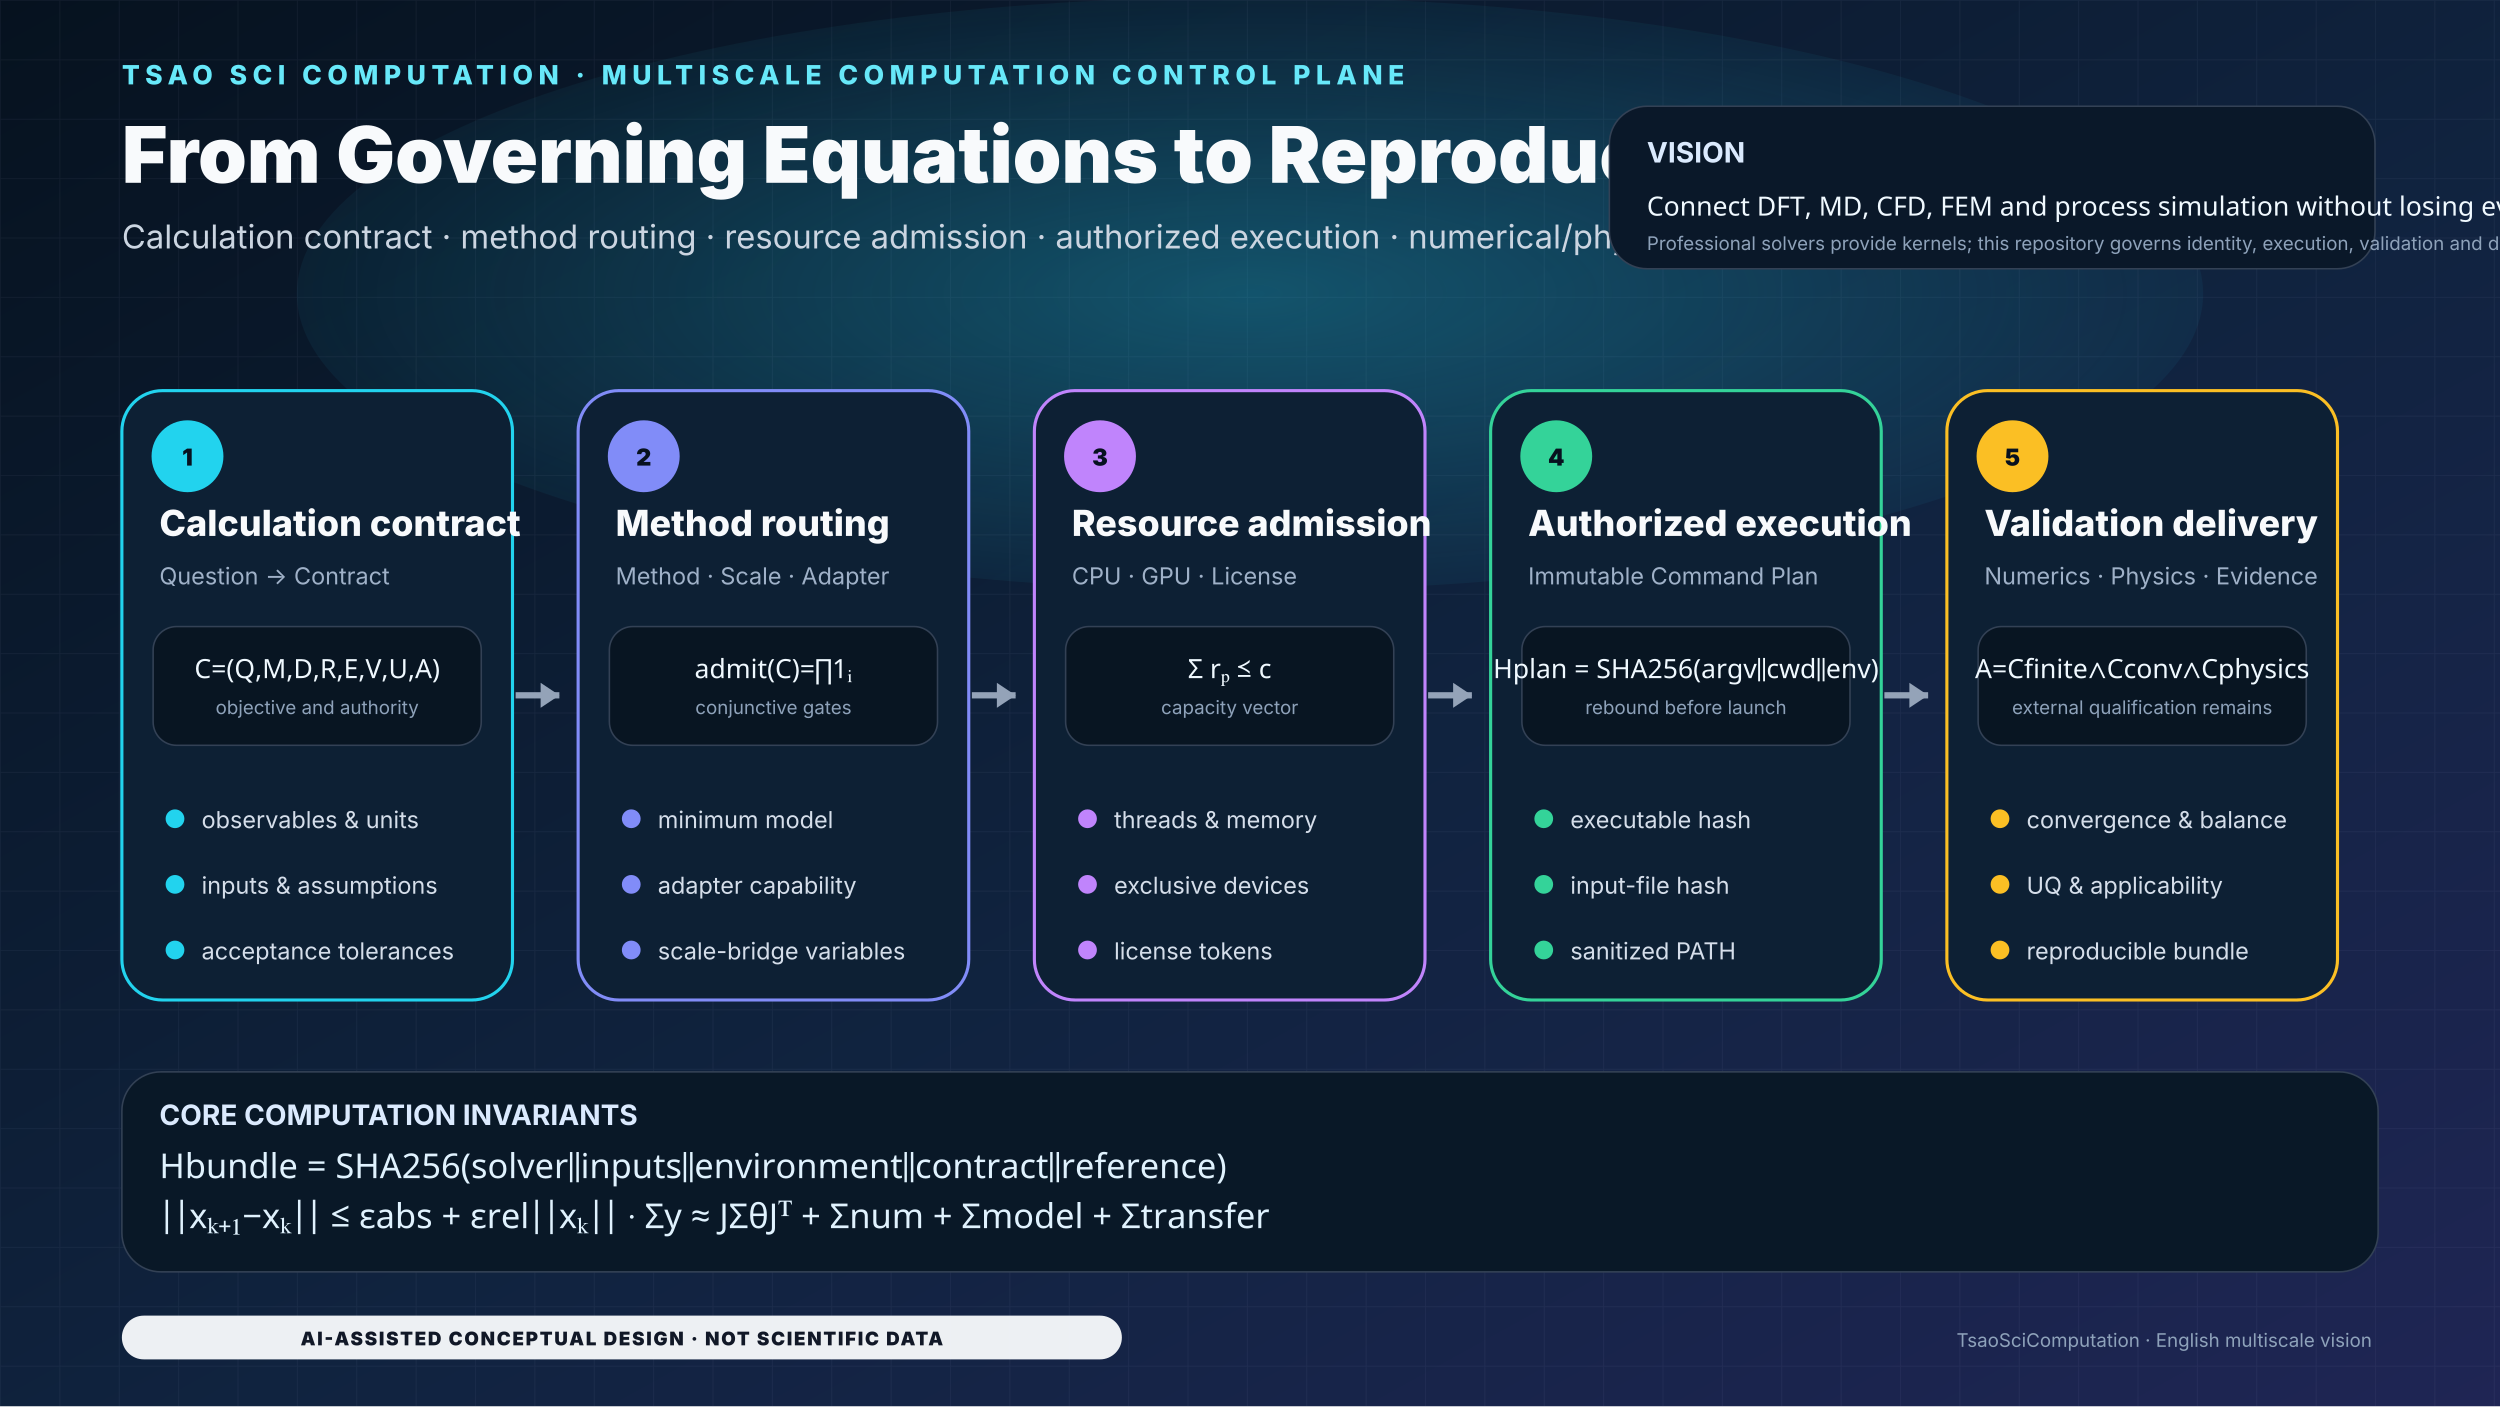
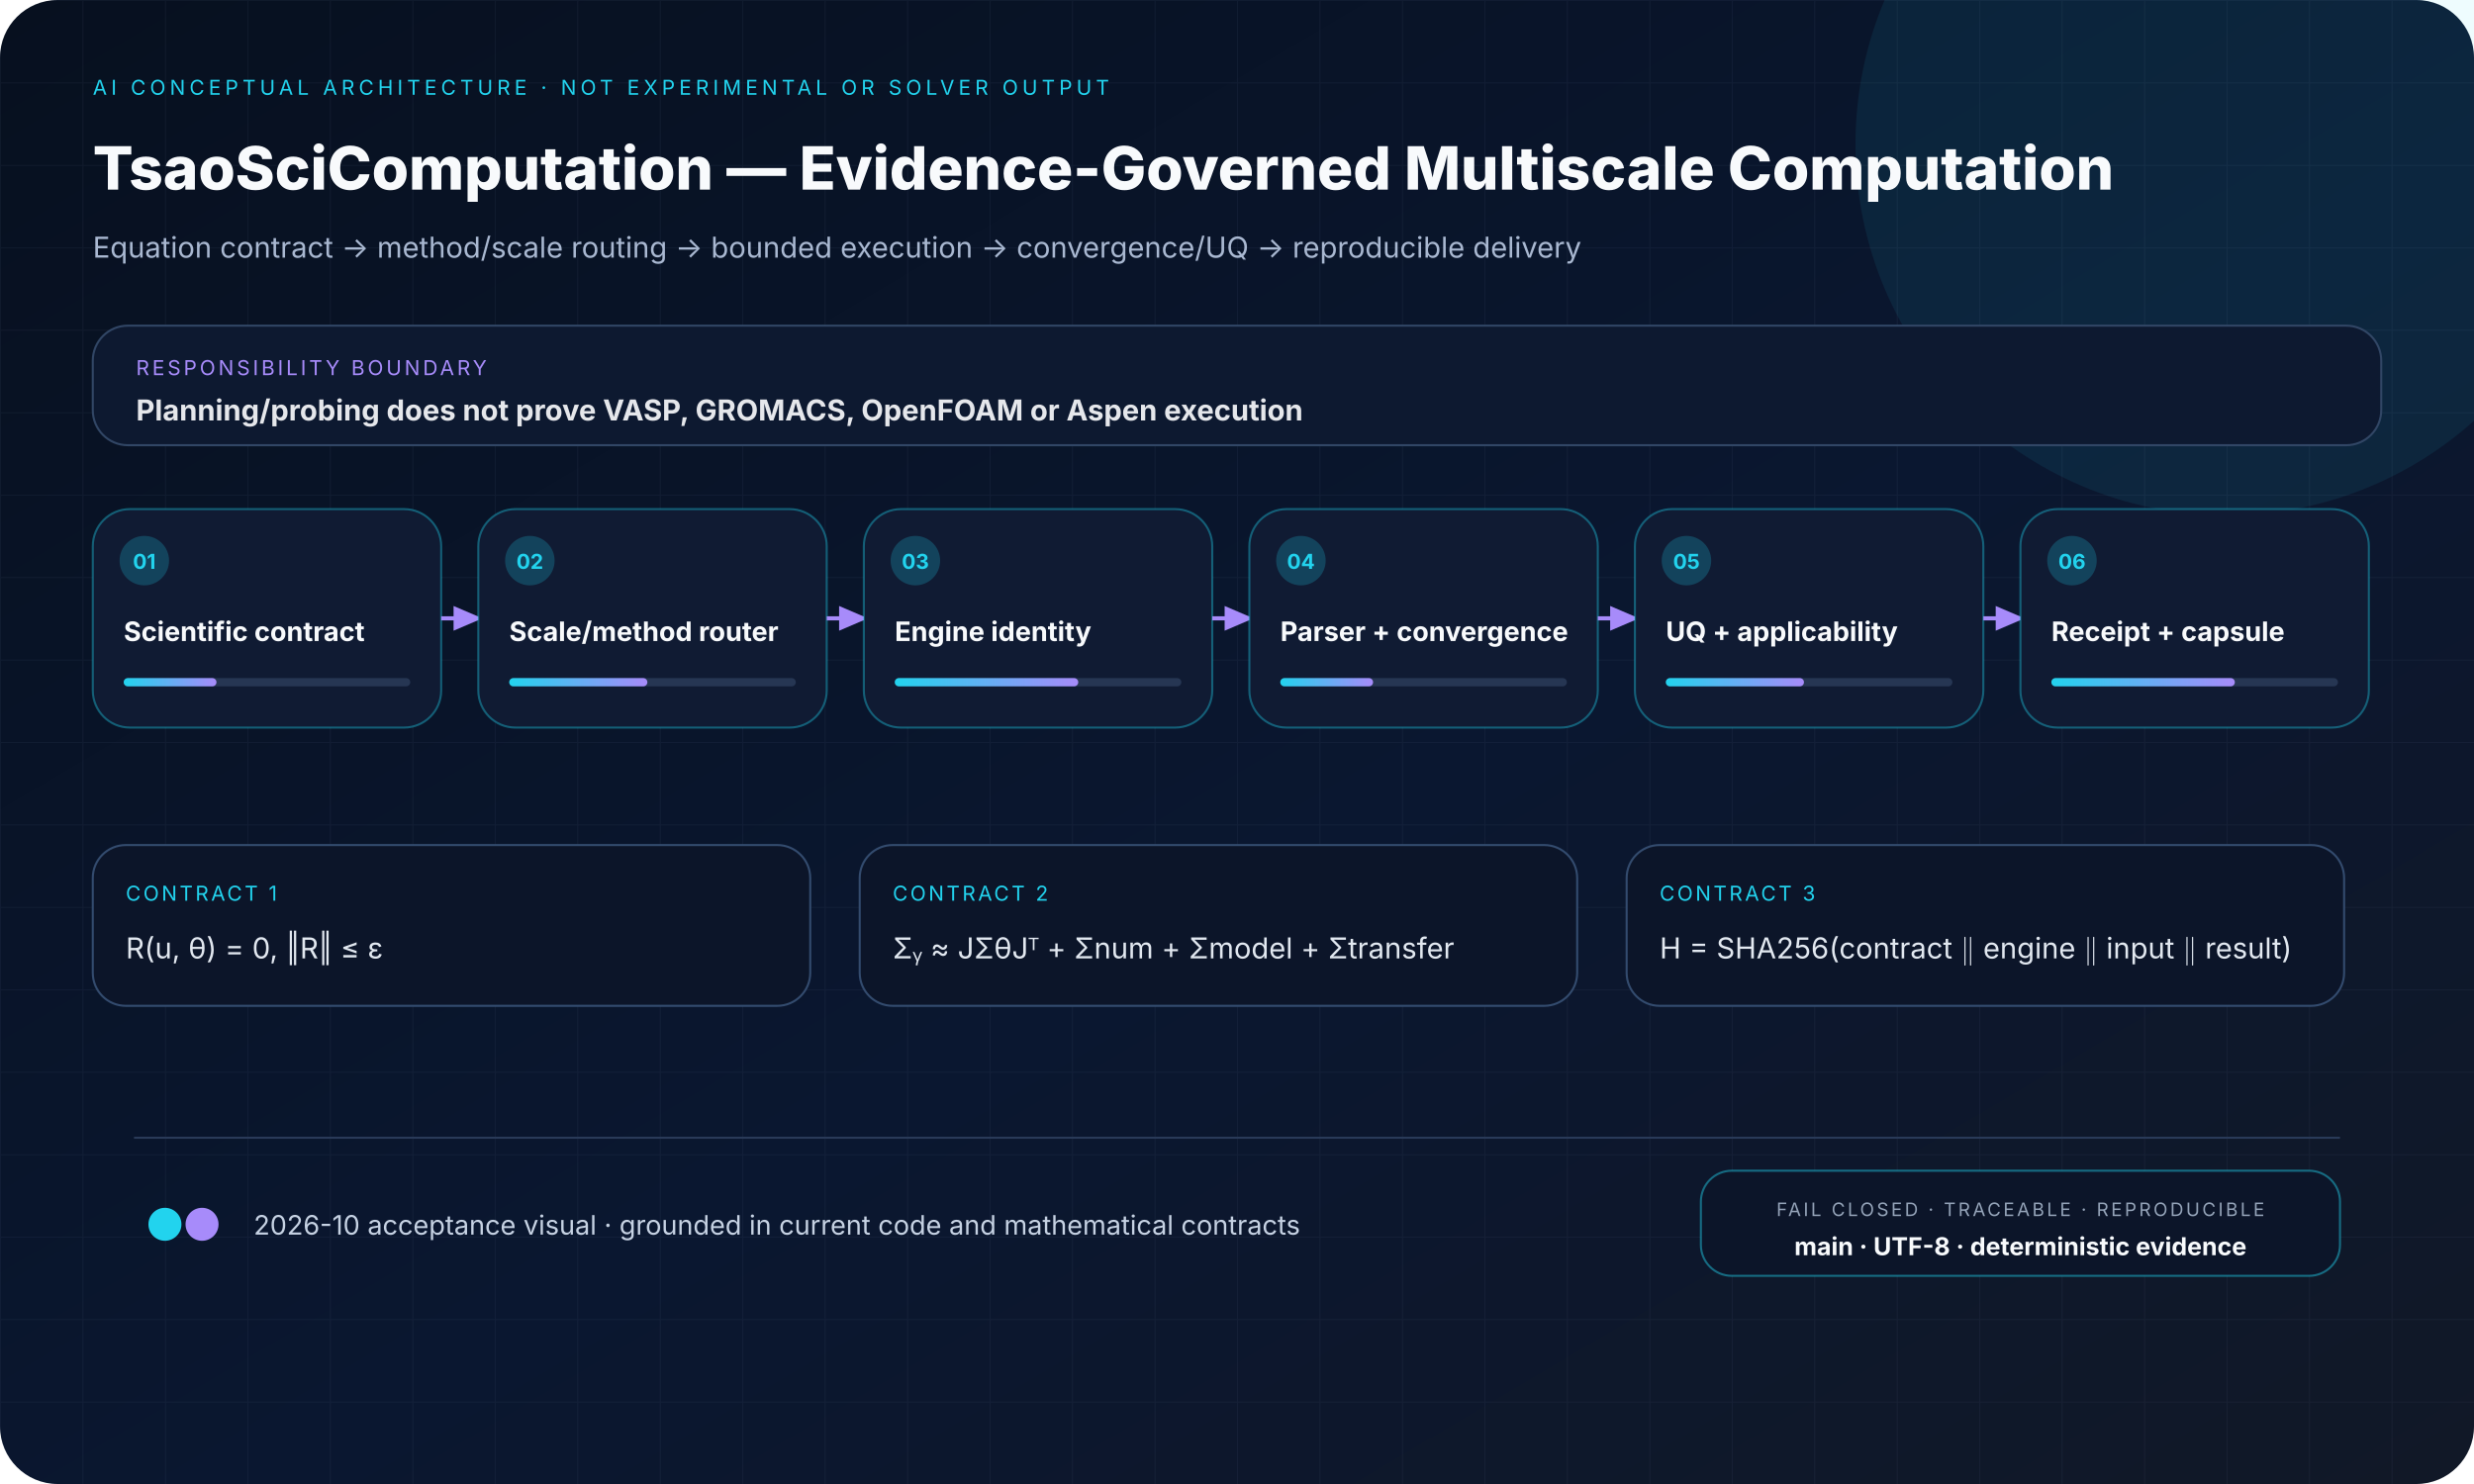
- <svg xmlns="http://www.w3.org/2000/svg" viewBox="0 0 1600 900" role="img" aria-labelledby="title desc">
+ <svg xmlns="http://www.w3.org/2000/svg" width="1200" height="720" viewBox="0 0 1200 720" role="img" aria-labelledby="t d">
  <defs>
-     <linearGradient id="bg" x1="0" y1="0" x2="1" y2="1">
-       <stop offset="0" stop-color="#06121f" />
-       <stop offset="0.55" stop-color="#10233f" />
-       <stop offset="1" stop-color="#1f2554" />
+     <linearGradient id="bg" x2="1" y2="1">
+       <stop stop-color="#07101f" />
+       <stop offset=".55" stop-color="#0a1730" />
+       <stop offset="1" stop-color="#111827" />
    </linearGradient>
-     <radialGradient id="halo" cx="50%" cy="50%" r="60%">
-       <stop offset="0" stop-color="#22d3ee" stop-opacity=".30" />
-       <stop offset="1" stop-color="#22d3ee" stop-opacity="0" />
-     </radialGradient>
-     <pattern id="grid" width="38" height="38" patternUnits="userSpaceOnUse">
-       <path d="M38 0H0V38" fill="none" stroke="#dbeafe" stroke-opacity=".055" />
+     <linearGradient id="f">
+       <stop stop-color="#22D3EE" />
+       <stop offset="1" stop-color="#A78BFA" />
+     </linearGradient>
+     <pattern id="g" width="40" height="40" patternUnits="userSpaceOnUse">
+       <path d="M40 0H0V40" fill="none" stroke="#6f83a5" opacity=".08" />
    </pattern>
-     <style>
-     text{font-family:Inter,'Noto Sans SC','Noto Sans CJK SC','Microsoft YaHei','PingFang SC','WenQuanYi Micro Hei','Segoe UI',Arial,sans-serif}
-     .eyebrow{font-size:17px;letter-spacing:3.5px;font-weight:800;fill:#67e8f9}
-     .title{font-size:50px;font-weight:850;fill:#f8fafc}
-     .subtitle{font-size:21px;fill:#cbd5e1}
-     .vision{font-size:18px;font-weight:700;fill:#dbeafe}
-     .card-title{font-size:23px;font-weight:800;fill:#f8fafc}
-     .card-sub{font-size:15px;fill:#9fb1c8}
-     .body{font-size:15px;fill:#d5deea}
-     .micro{font-size:12px;fill:#8ea2ba}
-     .step{font-size:15px;font-weight:900;fill:#07111f}
-     .formula{font-family:'STIX Two Math','Cambria Math','Noto Sans Math','Noto Sans SC',serif;font-size:22px;fill:#e0f2fe}
-     .formula-small{font-family:'STIX Two Math','Cambria Math','Noto Sans Math','Noto Sans SC',serif;font-size:17px;fill:#f0f9ff}
-     .disclaimer{font-size:12px;font-weight:850;letter-spacing:1.1px;fill:#111827}
-   </style>
+     <marker id="a" markerWidth="8" markerHeight="8" refX="6" refY="3" orient="auto">
+       <path d="M0 0v6l7-3z" fill="#A78BFA" />
+     </marker>
  </defs>
-   <rect width="1600" height="900" fill="url(#bg)" />
-   <rect width="1600" height="900" fill="url(#grid)" />
-   <ellipse cx="800" cy="188" rx="610" ry="190" fill="url(#halo)" />
-   <g transform="translate(78 54)">
-     <text class="eyebrow">TSAO SCI COMPUTATION · MULTISCALE COMPUTATION CONTROL PLANE</text>
-     <text class="title" y="63">From Governing Equations to Reproducible Computation</text>
-     <text class="subtitle" y="105">Calculation contract · method routing · resource admission · authorized execution · numerical/physical acceptance</text>
+   <style>text{font-family:'Inter','Segoe UI','Noto Sans',sans-serif}.c{fill:#101b33;stroke:#22D3EE;stroke-opacity:.38}.e{fill:#0c1529;stroke:#334b6e}.n{font-size:10px;font-weight:700;fill:#22D3EE}.m{font-size:13px;font-weight:700;fill:#f8fafc}.k{font-size:10px;letter-spacing:1.2px;fill:#22D3EE}.q{font:14px 'Cambria Math','STIX Two Math','Inter','Segoe UI','Noto Sans',sans-serif;fill:#e2e8f0}</style>
+   <rect width="1200" height="720" rx="28" fill="url(#bg)" />
+   <rect width="1200" height="720" rx="28" fill="url(#g)" />
+   <circle cx="1080" cy="70" r="180" fill="#22D3EE" opacity=".08" />
+   <text x="45" y="46" font-size="10" letter-spacing="2" fill="#22D3EE">AI CONCEPTUAL ARCHITECTURE · NOT EXPERIMENTAL OR SOLVER OUTPUT</text>
+   <text x="45" y="92" font-size="29" font-weight="800" fill="#f8fafc">TsaoSciComputation — Evidence-Governed Multiscale Computation</text>
+   <text x="45" y="125" font-size="14" fill="#a9b8d1">Equation contract → method/scale routing → bounded execution → convergence/UQ → reproducible delivery</text>
+   <rect x="45" y="158" width="1110" height="58" rx="17" fill="#0d1930" stroke="#314665" />
+   <text x="66" y="182" font-size="10" letter-spacing="1.4" fill="#A78BFA">RESPONSIBILITY BOUNDARY</text>
+   <text x="66" y="204" font-size="14" font-weight="650" fill="#e5e7eb">Planning/probing does not prove VASP, GROMACS, OpenFOAM or Aspen execution</text>
+   <g transform="translate(45 247)">
+     <rect class="c" width="169" height="106" rx="18" />
+     <circle cx="25" cy="25" r="12" fill="#22D3EE" opacity=".22" />
+     <text x="25" y="29" text-anchor="middle" class="n">01</text>
+     <text x="15" y="64" class="m">Scientific contract</text>
+     <rect x="15" y="82" width="139" height="4" rx="2" fill="#263653" />
+     <rect x="15" y="82" width="45" height="4" rx="2" fill="url(#f)" />
  </g>
-   <g transform="translate(1030 68)">
-     <rect width="490" height="104" rx="24" fill="#0a1829" stroke="#334155" />
-     <text x="24" y="36" class="vision">VISION</text>
-     <text x="24" y="70" class="formula-small">Connect DFT, MD, CFD, FEM and process simulation without losing evidence or scale boundaries</text>
-     <text x="24" y="92" class="micro">Professional solvers provide kernels; this repository governs identity, execution, validation and delivery.</text>
+   <path d="M 214 300h18" stroke="#A78BFA" stroke-width="2" marker-end="url(#a)" />
+   <g transform="translate(232 247)">
+     <rect class="c" width="169" height="106" rx="18" />
+     <circle cx="25" cy="25" r="12" fill="#22D3EE" opacity=".22" />
+     <text x="25" y="29" text-anchor="middle" class="n">02</text>
+     <text x="15" y="64" class="m">Scale/method router</text>
+     <rect x="15" y="82" width="139" height="4" rx="2" fill="#263653" />
+     <rect x="15" y="82" width="67" height="4" rx="2" fill="url(#f)" />
  </g>
-   <g transform="translate(78 250)">
-     <rect width="250" height="390" rx="26" fill="#0d2034" stroke="#22d3ee" stroke-width="2" />
-     <circle cx="42" cy="42" r="23" fill="#22d3ee" />
-     <text x="42" y="48" text-anchor="middle" class="step">1</text>
-     <text x="24" y="93" class="card-title">Calculation contract</text>
-     <text x="24" y="124" class="card-sub">Question → Contract</text>
-     <rect x="20" y="151" width="210" height="76" rx="15" fill="#081522" stroke="#334155" />
-     <text x="125" y="184" text-anchor="middle" class="formula-small">C=(Q,M,D,R,E,V,U,A)</text>
-     <text x="125" y="207" text-anchor="middle" class="micro">objective and authority</text>
-     <circle cx="34" cy="274" r="6" fill="#22d3ee" />
-     <text x="51" y="280" class="body">observables &amp; units</text>
-     <circle cx="34" cy="316" r="6" fill="#22d3ee" />
-     <text x="51" y="322" class="body">inputs &amp; assumptions</text>
-     <circle cx="34" cy="358" r="6" fill="#22d3ee" />
-     <text x="51" y="364" class="body">acceptance tolerances</text>
+   <path d="M 401 300h18" stroke="#A78BFA" stroke-width="2" marker-end="url(#a)" />
+   <g transform="translate(419 247)">
+     <rect class="c" width="169" height="106" rx="18" />
+     <circle cx="25" cy="25" r="12" fill="#22D3EE" opacity=".22" />
+     <text x="25" y="29" text-anchor="middle" class="n">03</text>
+     <text x="15" y="64" class="m">Engine identity</text>
+     <rect x="15" y="82" width="139" height="4" rx="2" fill="#263653" />
+     <rect x="15" y="82" width="89" height="4" rx="2" fill="url(#f)" />
  </g>
-   <g transform="translate(370 250)">
-     <rect width="250" height="390" rx="26" fill="#0d2034" stroke="#818cf8" stroke-width="2" />
-     <circle cx="42" cy="42" r="23" fill="#818cf8" />
-     <text x="42" y="48" text-anchor="middle" class="step">2</text>
-     <text x="24" y="93" class="card-title">Method routing</text>
-     <text x="24" y="124" class="card-sub">Method · Scale · Adapter</text>
-     <rect x="20" y="151" width="210" height="76" rx="15" fill="#081522" stroke="#334155" />
-     <text x="125" y="184" text-anchor="middle" class="formula-small">admit(C)=∏1ᵢ</text>
-     <text x="125" y="207" text-anchor="middle" class="micro">conjunctive gates</text>
-     <circle cx="34" cy="274" r="6" fill="#818cf8" />
-     <text x="51" y="280" class="body">minimum model</text>
-     <circle cx="34" cy="316" r="6" fill="#818cf8" />
-     <text x="51" y="322" class="body">adapter capability</text>
-     <circle cx="34" cy="358" r="6" fill="#818cf8" />
-     <text x="51" y="364" class="body">scale-bridge variables</text>
+   <path d="M 588 300h18" stroke="#A78BFA" stroke-width="2" marker-end="url(#a)" />
+   <g transform="translate(606 247)">
+     <rect class="c" width="169" height="106" rx="18" />
+     <circle cx="25" cy="25" r="12" fill="#22D3EE" opacity=".22" />
+     <text x="25" y="29" text-anchor="middle" class="n">04</text>
+     <text x="15" y="64" class="m">Parser + convergence</text>
+     <rect x="15" y="82" width="139" height="4" rx="2" fill="#263653" />
+     <rect x="15" y="82" width="45" height="4" rx="2" fill="url(#f)" />
  </g>
-   <g transform="translate(662 250)">
-     <rect width="250" height="390" rx="26" fill="#0d2034" stroke="#c084fc" stroke-width="2" />
-     <circle cx="42" cy="42" r="23" fill="#c084fc" />
-     <text x="42" y="48" text-anchor="middle" class="step">3</text>
-     <text x="24" y="93" class="card-title">Resource admission</text>
-     <text x="24" y="124" class="card-sub">CPU · GPU · License</text>
-     <rect x="20" y="151" width="210" height="76" rx="15" fill="#081522" stroke="#334155" />
-     <text x="125" y="184" text-anchor="middle" class="formula-small">Σ rₚ ⪯ c</text>
-     <text x="125" y="207" text-anchor="middle" class="micro">capacity vector</text>
-     <circle cx="34" cy="274" r="6" fill="#c084fc" />
-     <text x="51" y="280" class="body">threads &amp; memory</text>
-     <circle cx="34" cy="316" r="6" fill="#c084fc" />
-     <text x="51" y="322" class="body">exclusive devices</text>
-     <circle cx="34" cy="358" r="6" fill="#c084fc" />
-     <text x="51" y="364" class="body">license tokens</text>
+   <path d="M 775 300h18" stroke="#A78BFA" stroke-width="2" marker-end="url(#a)" />
+   <g transform="translate(793 247)">
+     <rect class="c" width="169" height="106" rx="18" />
+     <circle cx="25" cy="25" r="12" fill="#22D3EE" opacity=".22" />
+     <text x="25" y="29" text-anchor="middle" class="n">05</text>
+     <text x="15" y="64" class="m">UQ + applicability</text>
+     <rect x="15" y="82" width="139" height="4" rx="2" fill="#263653" />
+     <rect x="15" y="82" width="67" height="4" rx="2" fill="url(#f)" />
  </g>
-   <g transform="translate(954 250)">
-     <rect width="250" height="390" rx="26" fill="#0d2034" stroke="#34d399" stroke-width="2" />
-     <circle cx="42" cy="42" r="23" fill="#34d399" />
-     <text x="42" y="48" text-anchor="middle" class="step">4</text>
-     <text x="24" y="93" class="card-title">Authorized execution</text>
-     <text x="24" y="124" class="card-sub">Immutable Command Plan</text>
-     <rect x="20" y="151" width="210" height="76" rx="15" fill="#081522" stroke="#334155" />
-     <text x="125" y="184" text-anchor="middle" class="formula-small">Hplan = SHA256(argv∥cwd∥env)</text>
-     <text x="125" y="207" text-anchor="middle" class="micro">rebound before launch</text>
-     <circle cx="34" cy="274" r="6" fill="#34d399" />
-     <text x="51" y="280" class="body">executable hash</text>
-     <circle cx="34" cy="316" r="6" fill="#34d399" />
-     <text x="51" y="322" class="body">input-file hash</text>
-     <circle cx="34" cy="358" r="6" fill="#34d399" />
-     <text x="51" y="364" class="body">sanitized PATH</text>
+   <path d="M 962 300h18" stroke="#A78BFA" stroke-width="2" marker-end="url(#a)" />
+   <g transform="translate(980 247)">
+     <rect class="c" width="169" height="106" rx="18" />
+     <circle cx="25" cy="25" r="12" fill="#22D3EE" opacity=".22" />
+     <text x="25" y="29" text-anchor="middle" class="n">06</text>
+     <text x="15" y="64" class="m">Receipt + capsule</text>
+     <rect x="15" y="82" width="139" height="4" rx="2" fill="#263653" />
+     <rect x="15" y="82" width="89" height="4" rx="2" fill="url(#f)" />
  </g>
-   <g transform="translate(1246 250)">
-     <rect width="250" height="390" rx="26" fill="#0d2034" stroke="#fbbf24" stroke-width="2" />
-     <circle cx="42" cy="42" r="23" fill="#fbbf24" />
-     <text x="42" y="48" text-anchor="middle" class="step">5</text>
-     <text x="24" y="93" class="card-title">Validation delivery</text>
-     <text x="24" y="124" class="card-sub">Numerics · Physics · Evidence</text>
-     <rect x="20" y="151" width="210" height="76" rx="15" fill="#081522" stroke="#334155" />
-     <text x="125" y="184" text-anchor="middle" class="formula-small">A=Cfinite∧Cconv∧Cphysics</text>
-     <text x="125" y="207" text-anchor="middle" class="micro">external qualification remains</text>
-     <circle cx="34" cy="274" r="6" fill="#fbbf24" />
-     <text x="51" y="280" class="body">convergence &amp; balance</text>
-     <circle cx="34" cy="316" r="6" fill="#fbbf24" />
-     <text x="51" y="322" class="body">UQ &amp; applicability</text>
-     <circle cx="34" cy="358" r="6" fill="#fbbf24" />
-     <text x="51" y="364" class="body">reproducible bundle</text>
+   <g transform="translate(45 410)">
+     <rect class="e" width="348" height="78" rx="16" />
+     <text x="16" y="27" class="k">CONTRACT 1</text>
+     <text x="16" y="55" class="q">R(u, θ) = 0,   ‖R‖ ≤ ε</text>
  </g>
-   <path d="M330 445h28" stroke="#94a3b8" stroke-width="4" />
-   <path d="M358 445l-12-8v16z" fill="#94a3b8" />
-   <path d="M622 445h28" stroke="#94a3b8" stroke-width="4" />
-   <path d="M650 445l-12-8v16z" fill="#94a3b8" />
-   <path d="M914 445h28" stroke="#94a3b8" stroke-width="4" />
-   <path d="M942 445l-12-8v16z" fill="#94a3b8" />
-   <path d="M1206 445h28" stroke="#94a3b8" stroke-width="4" />
-   <path d="M1234 445l-12-8v16z" fill="#94a3b8" />
-   <g transform="translate(78 686)">
-     <rect width="1444" height="128" rx="25" fill="#091827" stroke="#334155" />
-     <text x="24" y="34" class="vision">CORE COMPUTATION INVARIANTS</text>
-     <text x="24" y="68" class="formula">Hbundle = SHA256(solver∥inputs∥environment∥contract∥reference)</text>
-     <text x="24" y="100" class="formula">||xₖ₊₁−xₖ|| ≤ εabs + εrel||xₖ||   ·   Σy ≈ JΣθJᵀ + Σnum + Σmodel + Σtransfer</text>
+   <g transform="translate(417 410)">
+     <rect class="e" width="348" height="78" rx="16" />
+     <text x="16" y="27" class="k">CONTRACT 2</text>
+     <text x="16" y="55" class="q">Σᵧ ≈ JΣθJᵀ + Σnum + Σmodel + Σtransfer</text>
  </g>
-   <g transform="translate(78 842)">
-     <rect width="640" height="28" rx="14" fill="#f8fafc" opacity=".95" />
-     <text x="320" y="19" text-anchor="middle" class="disclaimer">AI-ASSISTED CONCEPTUAL DESIGN · NOT SCIENTIFIC DATA</text>
-     <text x="1440" y="20" text-anchor="end" class="micro">TsaoSciComputation · English multiscale vision</text>
+   <g transform="translate(789 410)">
+     <rect class="e" width="348" height="78" rx="16" />
+     <text x="16" y="27" class="k">CONTRACT 3</text>
+     <text x="16" y="55" class="q">H = SHA256(contract ∥ engine ∥ input ∥ result)</text>
  </g>
+   <path d="M65 552h1070" stroke="#293a58" />
+   <circle cx="80" cy="594" r="8" fill="#22D3EE" />
+   <circle cx="98" cy="594" r="8" fill="#A78BFA" />
+   <text x="123" y="599" font-size="13" fill="#c6d2e3">2026-10 acceptance visual · grounded in current code and mathematical contracts</text>
+   <rect x="825" y="568" width="310" height="51" rx="15" fill="#0c1529" stroke="#22D3EE" stroke-opacity=".45" />
+   <text x="980" y="590" text-anchor="middle" font-size="9" letter-spacing="1.2" fill="#94a3b8">FAIL CLOSED · TRACEABLE · REPRODUCIBLE</text>
+   <text x="980" y="609" text-anchor="middle" font-size="12" font-weight="700" fill="#f8fafc">main · UTF-8 · deterministic evidence</text>
</svg>
